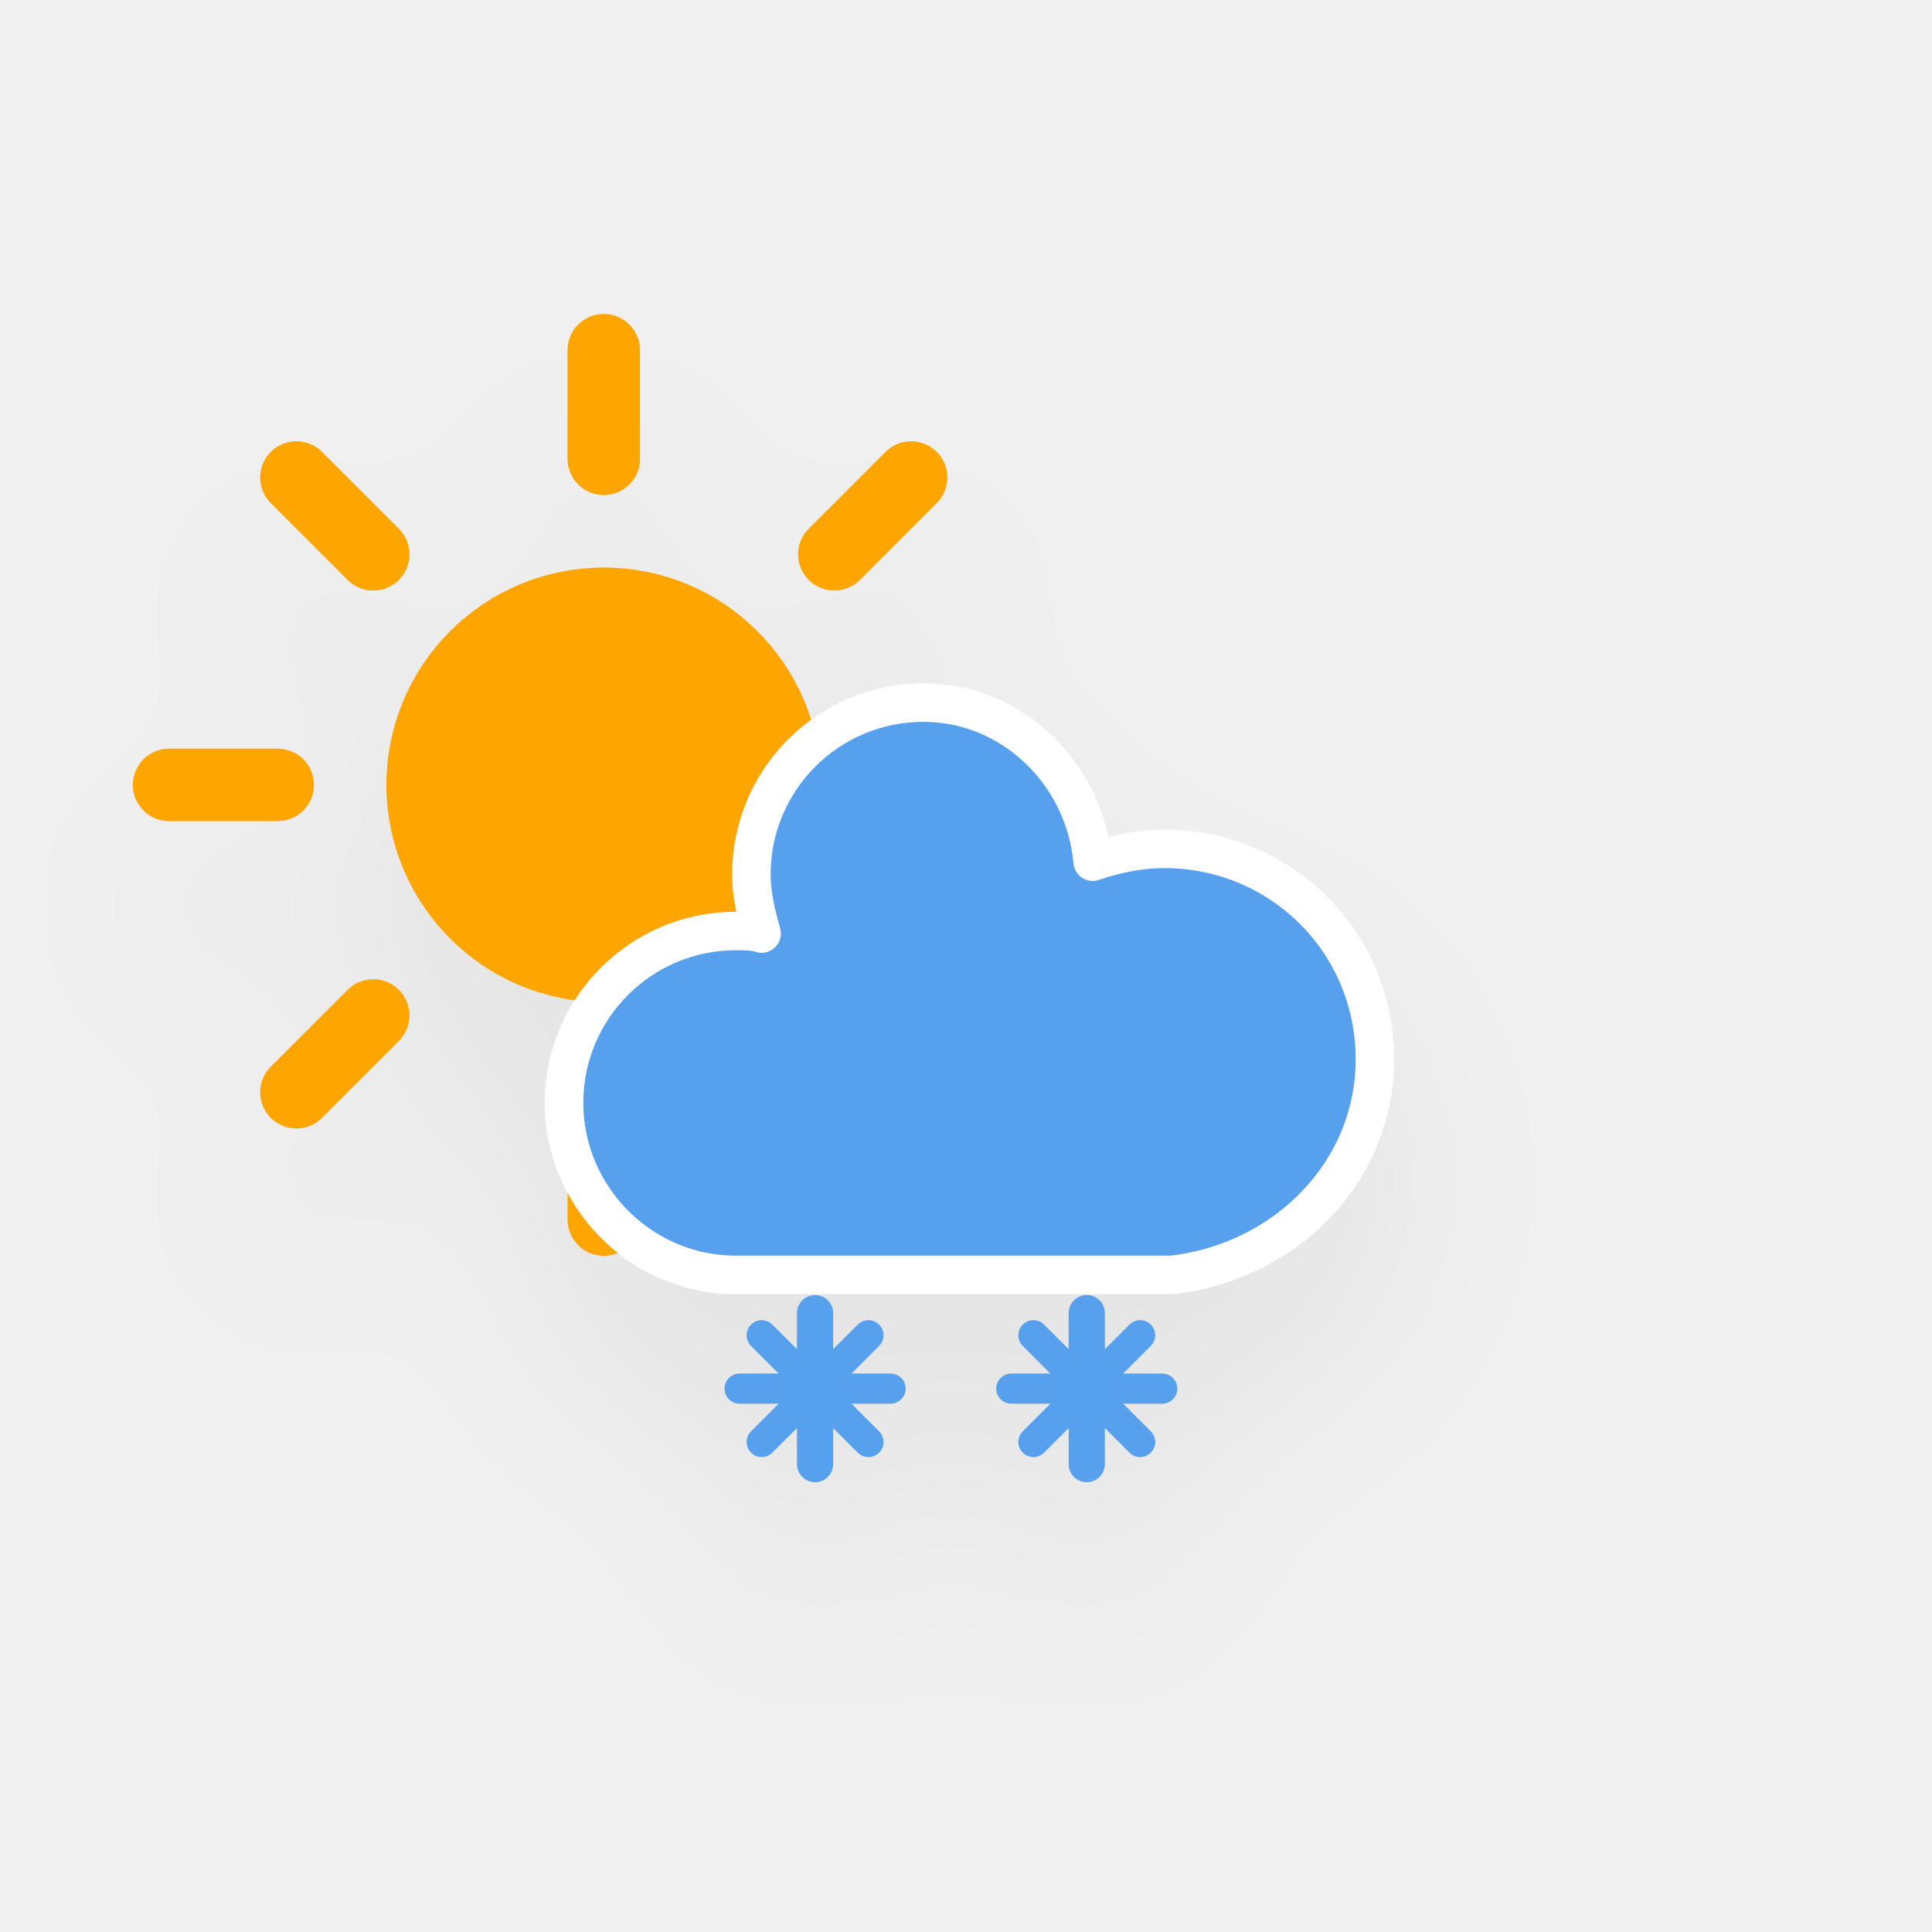
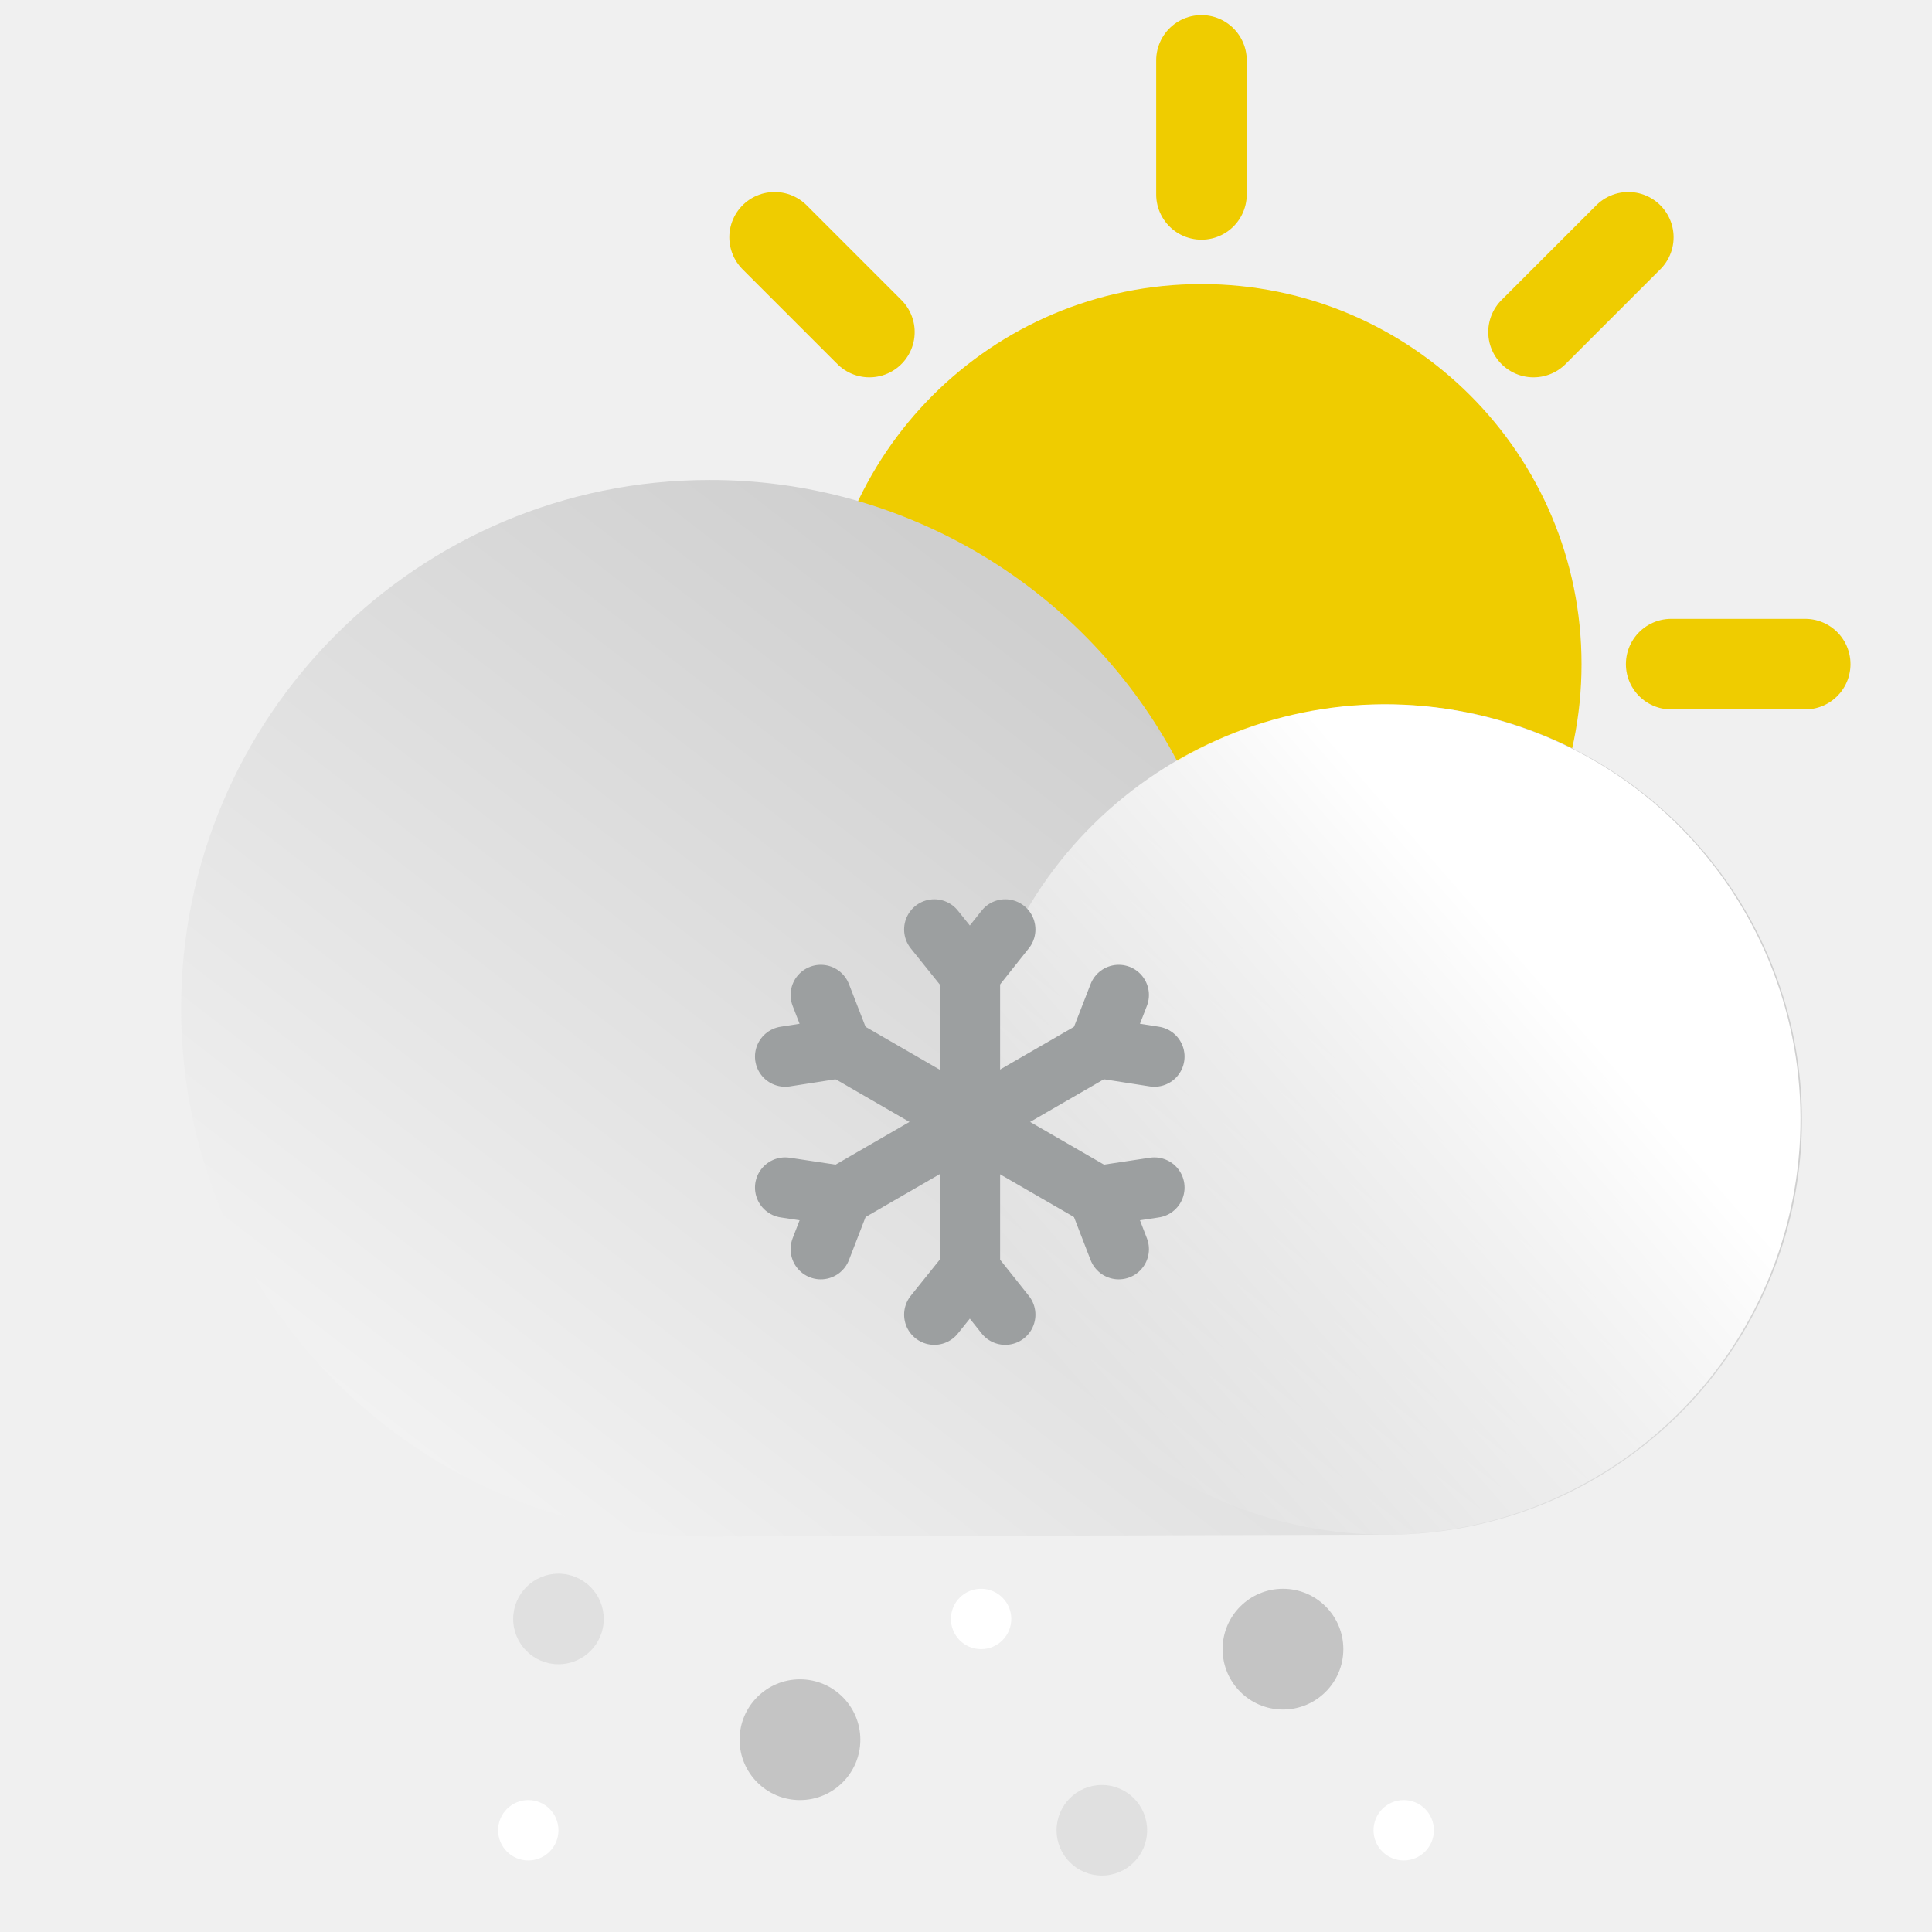
- <svg xmlns="http://www.w3.org/2000/svg" version="1.1" width="64" height="64" viewbox="0 0 64 64">
+ <svg xmlns="http://www.w3.org/2000/svg" data-name="Layer 1" id="Layer_1" viewBox="0 0 64 64">
  <defs>
-     <filter id="blur" width="200%" height="200%">
-       <feGaussianBlur in="SourceAlpha" stdDeviation="3" />
-       <feOffset dx="0" dy="4" result="offsetblur" />
-       <feComponentTransfer>
-         <feFuncA type="linear" slope="0.05" />
-       </feComponentTransfer>
-       <feMerge>
-         <feMergeNode />
-         <feMergeNode in="SourceGraphic" />
-       </feMerge>
-     </filter>
-     <style type="text/css">
- /*
- ** SUN
- */
- @keyframes am-weather-sun {
-   0% {
-     -webkit-transform: rotate(0deg);
-        -moz-transform: rotate(0deg);
-         -ms-transform: rotate(0deg);
-             transform: rotate(0deg);
-   }
- 
-   100% {
-     -webkit-transform: rotate(360deg);
-        -moz-transform: rotate(360deg);
-         -ms-transform: rotate(360deg);
-             transform: rotate(360deg);
-   }
- }
- 
- .am-weather-sun {
-   -webkit-animation-name: am-weather-sun;
-      -moz-animation-name: am-weather-sun;
-       -ms-animation-name: am-weather-sun;
-           animation-name: am-weather-sun;
-   -webkit-animation-duration: 9s;
-      -moz-animation-duration: 9s;
-       -ms-animation-duration: 9s;
-           animation-duration: 9s;
-   -webkit-animation-timing-function: linear;
-      -moz-animation-timing-function: linear;
-       -ms-animation-timing-function: linear;
-           animation-timing-function: linear;
-   -webkit-animation-iteration-count: infinite;
-      -moz-animation-iteration-count: infinite;
-       -ms-animation-iteration-count: infinite;
-           animation-iteration-count: infinite;
- }
- 
- @keyframes am-weather-sun-shiny {
-   0% {
-     stroke-dasharray: 3px 10px;
-     stroke-dashoffset: 0px;
-   }
- 
-   50% {
-     stroke-dasharray: 0.1px 10px;
-     stroke-dashoffset: -1px;
-   }
- 
-   100% {
-     stroke-dasharray: 3px 10px;
-     stroke-dashoffset: 0px;
-   }
- }
- 
- .am-weather-sun-shiny line {
-   -webkit-animation-name: am-weather-sun-shiny;
-      -moz-animation-name: am-weather-sun-shiny;
-       -ms-animation-name: am-weather-sun-shiny;
-           animation-name: am-weather-sun-shiny;
-   -webkit-animation-duration: 2s;
-      -moz-animation-duration: 2s;
-       -ms-animation-duration: 2s;
-           animation-duration: 2s;
-   -webkit-animation-timing-function: linear;
-      -moz-animation-timing-function: linear;
-       -ms-animation-timing-function: linear;
-           animation-timing-function: linear;
-   -webkit-animation-iteration-count: infinite;
-      -moz-animation-iteration-count: infinite;
-       -ms-animation-iteration-count: infinite;
-           animation-iteration-count: infinite;
- }
- 
- /*
- ** SNOW
- */
- @keyframes am-weather-snow {
-   0% {
-     -webkit-transform: translateX(0) translateY(0);
-        -moz-transform: translateX(0) translateY(0);
-         -ms-transform: translateX(0) translateY(0);
-             transform: translateX(0) translateY(0);
-   }
- 
-   33.33% {
-     -webkit-transform: translateX(-1.2px) translateY(2px);
-        -moz-transform: translateX(-1.2px) translateY(2px);
-         -ms-transform: translateX(-1.2px) translateY(2px);
-             transform: translateX(-1.2px) translateY(2px);
-   }
- 
-   66.66% {
-     -webkit-transform: translateX(1.4px) translateY(4px);
-        -moz-transform: translateX(1.4px) translateY(4px);
-         -ms-transform: translateX(1.4px) translateY(4px);
-             transform: translateX(1.4px) translateY(4px);
-     opacity: 1;
-   }
- 
-   100% {
-     -webkit-transform: translateX(-1.6px) translateY(6px);
-        -moz-transform: translateX(-1.6px) translateY(6px);
-         -ms-transform: translateX(-1.6px) translateY(6px);
-             transform: translateX(-1.6px) translateY(6px);
-     opacity: 0;
-   }
- }
- 
- .am-weather-snow-1 {
-   -webkit-animation-name: am-weather-snow;
-      -moz-animation-name: am-weather-snow;
-       -ms-animation-name: am-weather-snow;
-           animation-name: am-weather-snow;
-   -webkit-animation-duration: 2s;
-      -moz-animation-duration: 2s;
-       -ms-animation-duration: 2s;
-           animation-duration: 2s;
-   -webkit-animation-timing-function: linear;
-      -moz-animation-timing-function: linear;
-       -ms-animation-timing-function: linear;
-           animation-timing-function: linear;
-   -webkit-animation-iteration-count: infinite;
-      -moz-animation-iteration-count: infinite;
-       -ms-animation-iteration-count: infinite;
-           animation-iteration-count: infinite;
- }
- 
- .am-weather-snow-2 {
-   -webkit-animation-name: am-weather-snow;
-      -moz-animation-name: am-weather-snow;
-       -ms-animation-name: am-weather-snow;
-           animation-name: am-weather-snow;
-   -webkit-animation-delay: 1.2s;
-      -moz-animation-delay: 1.2s;
-       -ms-animation-delay: 1.2s;
-           animation-delay: 1.2s;
-   -webkit-animation-duration: 2s;
-      -moz-animation-duration: 2s;
-       -ms-animation-duration: 2s;
-           animation-duration: 2s;
-   -webkit-animation-timing-function: linear;
-      -moz-animation-timing-function: linear;
-       -ms-animation-timing-function: linear;
-           animation-timing-function: linear;
-   -webkit-animation-iteration-count: infinite;
-      -moz-animation-iteration-count: infinite;
-       -ms-animation-iteration-count: infinite;
-           animation-iteration-count: infinite;
- }
- 
-         </style>
+     <style>.cls-1{fill:#efcc00;}.cls-2,.cls-5{fill:none;stroke-linecap:round;stroke-miterlimit:10;}.cls-2{stroke:#efcc00;stroke-width:3px;}.cls-3{fill:url(#linear-gradient);}.cls-4{fill:url(#linear-gradient-2);}.cls-5{stroke:#9c9fa0;stroke-width:2px;}.cls-6{fill:#c4c4c4;}.cls-7{fill:#e0e0e0;}.cls-8{fill:#fff;}</style>
+     <linearGradient gradientTransform="matrix(-1, 0, 0, 1, -526.2, 0)" gradientUnits="userSpaceOnUse" id="linear-gradient" x1="-545.28" x2="-566.37" y1="52.39" y2="25.08">
+       <stop offset="0" stop-color="#f2f2f2" />
+       <stop offset="1" stop-color="#cfcfcf" />
+     </linearGradient>
+     <linearGradient gradientTransform="matrix(0, -1, -1, 0, 15.44, -585.77)" gradientUnits="userSpaceOnUse" id="linear-gradient-2" x1="-626.95" x2="-615.34" y1="-36.67" y2="-19.02">
+       <stop offset="0.02" stop-color="#fff" />
+       <stop offset="1" stop-color="#fff" stop-opacity="0" />
+     </linearGradient>
  </defs>
-   <g filter="url(#blur)" id="snowy-1">
-     <g transform="translate(20,10)">
-       <g transform="translate(0,16), scale(1.2)">
-         <g class="am-weather-sun">
-           <g>
-             <line fill="none" stroke="orange" stroke-linecap="round" stroke-width="2" transform="translate(0,9)" x1="0" x2="0" y1="0" y2="3" />
-           </g>
-           <g transform="rotate(45)">
-             <line fill="none" stroke="orange" stroke-linecap="round" stroke-width="2" transform="translate(0,9)" x1="0" x2="0" y1="0" y2="3" />
-           </g>
-           <g transform="rotate(90)">
-             <line fill="none" stroke="orange" stroke-linecap="round" stroke-width="2" transform="translate(0,9)" x1="0" x2="0" y1="0" y2="3" />
-           </g>
-           <g transform="rotate(135)">
-             <line fill="none" stroke="orange" stroke-linecap="round" stroke-width="2" transform="translate(0,9)" x1="0" x2="0" y1="0" y2="3" />
-           </g>
-           <g transform="rotate(180)">
-             <line fill="none" stroke="orange" stroke-linecap="round" stroke-width="2" transform="translate(0,9)" x1="0" x2="0" y1="0" y2="3" />
-           </g>
-           <g transform="rotate(225)">
-             <line fill="none" stroke="orange" stroke-linecap="round" stroke-width="2" transform="translate(0,9)" x1="0" x2="0" y1="0" y2="3" />
-           </g>
-           <g transform="rotate(270)">
-             <line fill="none" stroke="orange" stroke-linecap="round" stroke-width="2" transform="translate(0,9)" x1="0" x2="0" y1="0" y2="3" />
-           </g>
-           <g transform="rotate(315)">
-             <line fill="none" stroke="orange" stroke-linecap="round" stroke-width="2" transform="translate(0,9)" x1="0" x2="0" y1="0" y2="3" />
-           </g>
-         </g>
-         <circle cx="0" cy="0" fill="orange" r="5" stroke="orange" stroke-width="2" />
-       </g>
-       <g>
-         <path d="M47.7,35.4c0-4.6-3.7-8.2-8.2-8.2c-1,0-1.9,0.2-2.8,0.5c-0.3-3.4-3.1-6.2-6.6-6.2c-3.7,0-6.7,3-6.7,6.7c0,0.8,0.2,1.6,0.4,2.3    c-0.3-0.1-0.7-0.1-1-0.1c-3.7,0-6.7,3-6.7,6.7c0,3.6,2.9,6.6,6.5,6.7l17.2,0C44.2,43.3,47.7,39.8,47.7,35.4z" fill="#57A0EE" stroke="white" stroke-linejoin="round" stroke-width="1.5" transform="translate(-15,-5), scale(0.85)" />
-       </g>
-     </g>
-     <g transform="translate(20,9)">
-       <g class="am-weather-snow-1">
-         <g transform="translate(7,28)">
-           <line fill="none" stroke="#57A0EE" stroke-linecap="round" stroke-width="1.2" transform="translate(0,9), rotate(0)" x1="0" x2="0" y1="-2.5" y2="2.5" />
-           <line fill="none" stroke="#57A0EE" stroke-linecap="round" stroke-width="1" transform="translate(0,9), rotate(45)" x1="0" x2="0" y1="-2.5" y2="2.5" />
-           <line fill="none" stroke="#57A0EE" stroke-linecap="round" stroke-width="1" transform="translate(0,9), rotate(90)" x1="0" x2="0" y1="-2.5" y2="2.5" />
-           <line fill="none" stroke="#57A0EE" stroke-linecap="round" stroke-width="1" transform="translate(0,9), rotate(135)" x1="0" x2="0" y1="-2.5" y2="2.5" />
-         </g>
-       </g>
-       <g class="am-weather-snow-2">
-         <g transform="translate(16,28)">
-           <line fill="none" stroke="#57A0EE" stroke-linecap="round" stroke-width="1.2" transform="translate(0,9), rotate(0)" x1="0" x2="0" y1="-2.5" y2="2.5" />
-           <line fill="none" stroke="#57A0EE" stroke-linecap="round" stroke-width="1" transform="translate(0,9), rotate(45)" x1="0" x2="0" y1="-2.5" y2="2.5" />
-           <line fill="none" stroke="#57A0EE" stroke-linecap="round" stroke-width="1" transform="translate(0,9), rotate(90)" x1="0" x2="0" y1="-2.5" y2="2.5" />
-           <line fill="none" stroke="#57A0EE" stroke-linecap="round" stroke-width="1" transform="translate(0,9), rotate(135)" x1="0" x2="0" y1="-2.5" y2="2.5" />
-         </g>
-       </g>
-     </g>
-   </g>
+   <circle class="cls-1" cx="39.8" cy="22" r="12.59" />
+   <line class="cls-2" x1="39.8" x2="39.8" y1="2" y2="6.44" />
+   <line class="cls-2" x1="39.8" x2="39.8" y1="37.56" y2="42" />
+   <line class="cls-2" x1="19.8" x2="24.25" y1="22" y2="22" />
+   <line class="cls-2" x1="55.36" x2="59.8" y1="22" y2="22" />
+   <line class="cls-2" x1="25.66" x2="28.8" y1="7.86" y2="11" />
+   <line class="cls-2" x1="50.8" x2="53.94" y1="33" y2="36.14" />
+   <line class="cls-2" x1="25.66" x2="28.8" y1="36.14" y2="33" />
+   <line class="cls-2" x1="50.8" x2="53.94" y1="11" y2="7.86" />
+   <path class="cls-3" d="M23.5,15.9A17.49,17.49,0,0,1,39,25.22a13.75,13.75,0,1,1,6.92,25.62L23.5,50.9a17.5,17.5,0,0,1,0-35Z" />
+   <circle class="cls-4" cx="45.89" cy="37.09" r="13.75" transform="translate(-2.18 71.3) rotate(-74.39)" />
+   <line class="cls-5" x1="32.13" x2="32.13" y1="32.1" y2="42.23" />
+   <polyline class="cls-5" points="33.3 30.79 32.13 32.26 30.95 30.79" />
+   <polyline class="cls-5" points="30.95 43.55 32.13 42.08 33.3 43.55" />
+   <line class="cls-5" x1="36.51" x2="27.74" y1="34.63" y2="39.7" />
+   <polyline class="cls-5" points="38.24 35 36.38 34.71 37.06 32.96" />
+   <polyline class="cls-5" points="26.01 39.34 27.87 39.62 27.19 41.38" />
+   <line class="cls-5" x1="36.51" x2="27.74" y1="39.7" y2="34.63" />
+   <polyline class="cls-5" points="37.06 41.38 36.38 39.62 38.24 39.34" />
+   <polyline class="cls-5" points="27.19 32.96 27.87 34.71 26.01 35" />
+   <circle class="cls-6" cx="26.5" cy="57.63" r="2" />
+   <circle class="cls-7" cx="36.5" cy="60.63" r="1.5" />
+   <circle class="cls-7" cx="18.5" cy="53.63" r="1.5" />
+   <circle class="cls-8" cx="32.5" cy="53.63" r="1" />
+   <circle class="cls-8" cx="46.5" cy="60.63" r="1" />
+   <circle class="cls-8" cx="17.5" cy="60.63" r="1" />
+   <circle class="cls-6" cx="42.5" cy="54.63" r="2" />
</svg>
